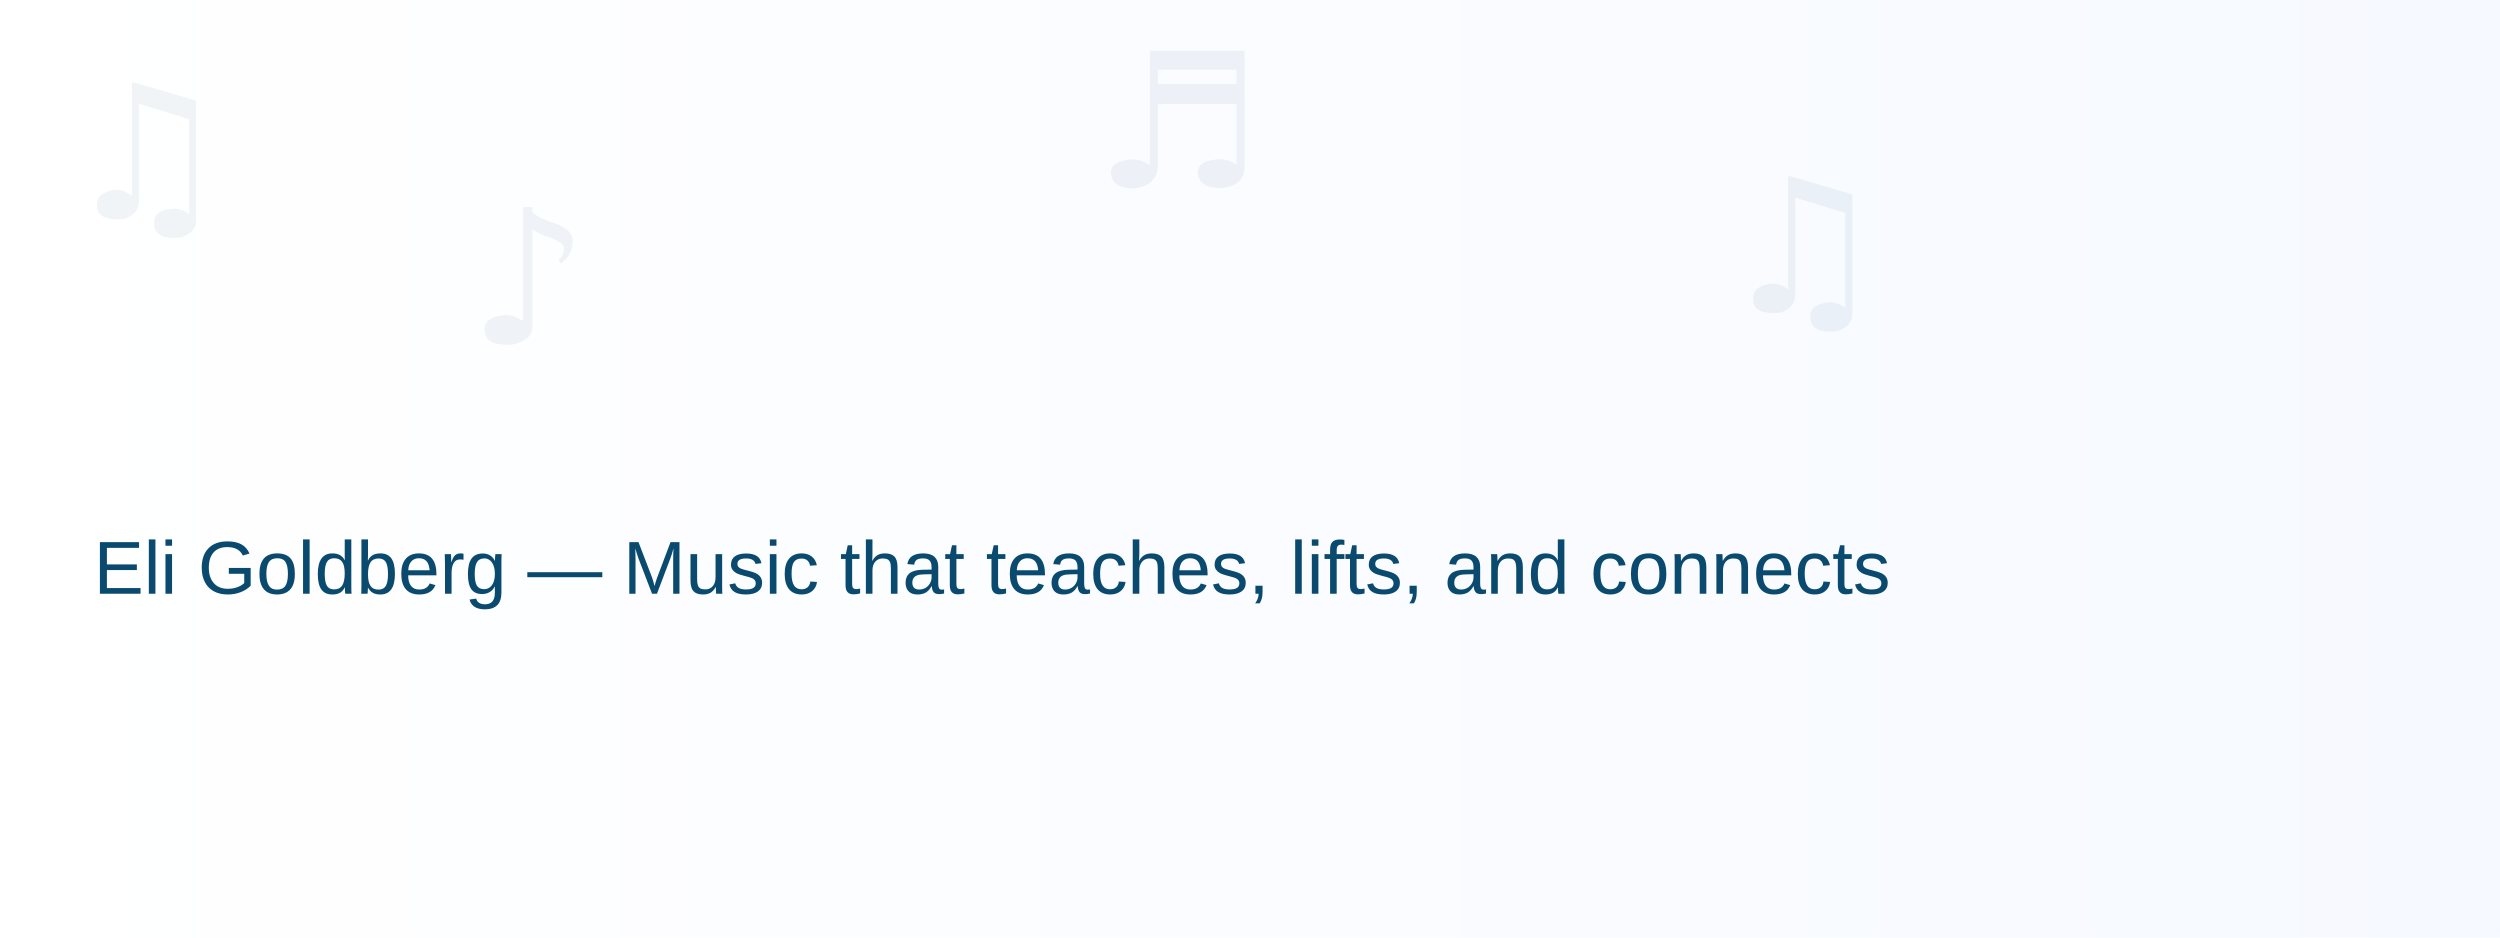
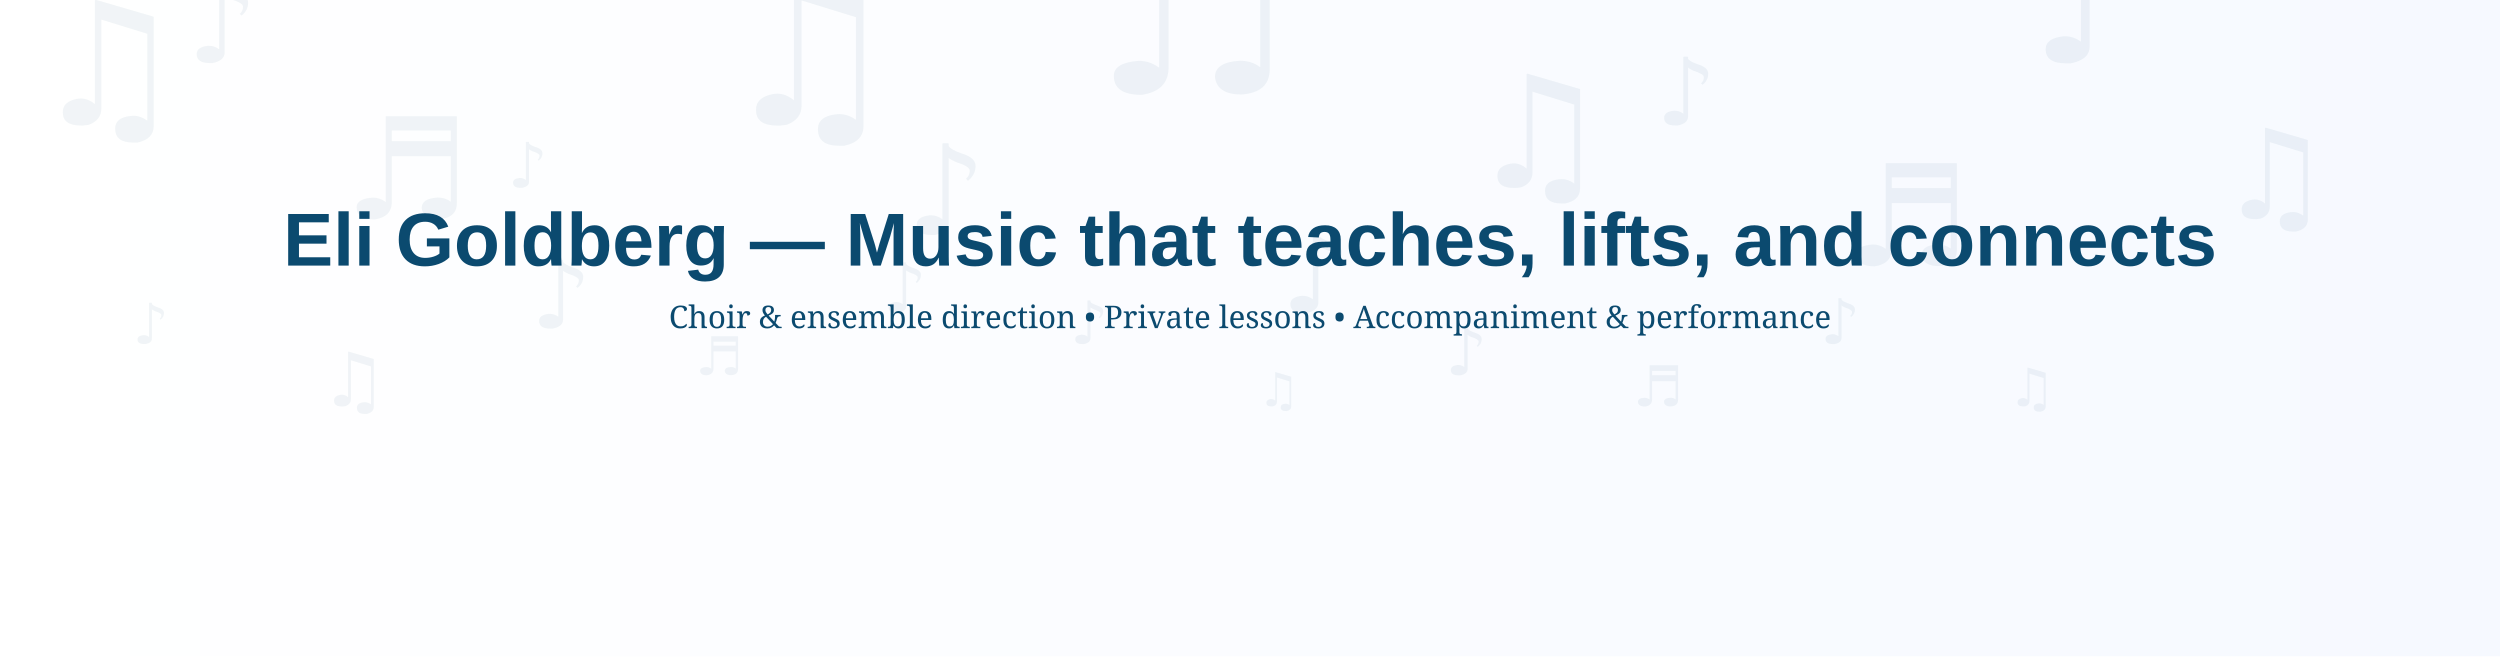
- <svg xmlns="http://www.w3.org/2000/svg" width="1600" height="600" viewBox="0 0 1600 600">
+ <svg xmlns="http://www.w3.org/2000/svg" width="1600" height="420" viewBox="0 0 1600 420" preserveAspectRatio="xMidYMid slice">
  <defs>
-     <linearGradient id="g" x1="0" x2="1">
+     <linearGradient id="bg" x1="0" x2="1">
      <stop offset="0" stop-color="#ffffff" />
      <stop offset="1" stop-color="#f6f9ff" />
    </linearGradient>
+     <style>
+       .notes { fill:#0b4a6f; opacity:0.06; font-family: serif; font-size:120px }
+       .title { fill:#0b4a6f; font-family: 'Poppins', Arial, sans-serif; font-size:48px; font-weight:700 }
+       .subtitle { fill:#0b4a6f; font-family: 'Merriweather', Georgia, serif; font-size:20px }
+     </style>
  </defs>
-   <rect width="100%" height="100%" fill="url(#g)" />
-   <g fill="#0b4a6f" font-family="serif" font-size="120" opacity="0.06">
-     <text x="40" y="140">♫</text>
-     <text x="300" y="220">♪</text>
-     <text x="700" y="120">♬</text>
-     <text x="1100" y="200">♫</text>
+   <rect width="100%" height="100%" fill="url(#bg)" />
+   <g class="notes">
+     <text x="20" y="80" font-size="110">♫</text>
+     <text x="120" y="40" font-size="70">♪</text>
+     <text x="220" y="140" font-size="90">♬</text>
+     <text x="340" y="210" font-size="60">♪</text>
+     <text x="460" y="80" font-size="130">♫</text>
+     <text x="580" y="150" font-size="80">♪</text>
+     <text x="700" y="60" font-size="140">♬</text>
+     <text x="820" y="200" font-size="70">♪</text>
+     <text x="940" y="120" font-size="100">♫</text>
+     <text x="1060" y="80" font-size="60">♪</text>
+     <text x="1180" y="170" font-size="90">♬</text>
+     <text x="1300" y="40" font-size="110">♪</text>
+     <text x="1420" y="140" font-size="80">♫</text>
+     <text x="85" y="220" font-size="36">♪</text>
+     <text x="205" y="260" font-size="48">♫</text>
+     <text x="325" y="120" font-size="40">♪</text>
+     <text x="445" y="240" font-size="34">♬</text>
+     <text x="565" y="200" font-size="44">♪</text>
+     <text x="685" y="220" font-size="38">♪</text>
+     <text x="805" y="260" font-size="30">♫</text>
+     <text x="925" y="240" font-size="42">♪</text>
+     <text x="1045" y="260" font-size="36">♬</text>
+     <text x="1165" y="220" font-size="40">♪</text>
+     <text x="1285" y="260" font-size="34">♫</text>
  </g>
-   <text x="60" y="380" font-family="Poppins, Arial, sans-serif" font-size="48" fill="#0b4a6f">Eli Goldberg — Music that teaches, lifts, and connects</text>
+   <g transform="translate(0,0)">
+     <text class="title" x="50%" y="170" text-anchor="middle">Eli Goldberg — Music that teaches, lifts, and connects</text>
+     <text class="subtitle" x="50%" y="210" text-anchor="middle">Choir &amp; ensemble direction • Private lessons • Accompaniment &amp; performance</text>
+   </g>
</svg>
